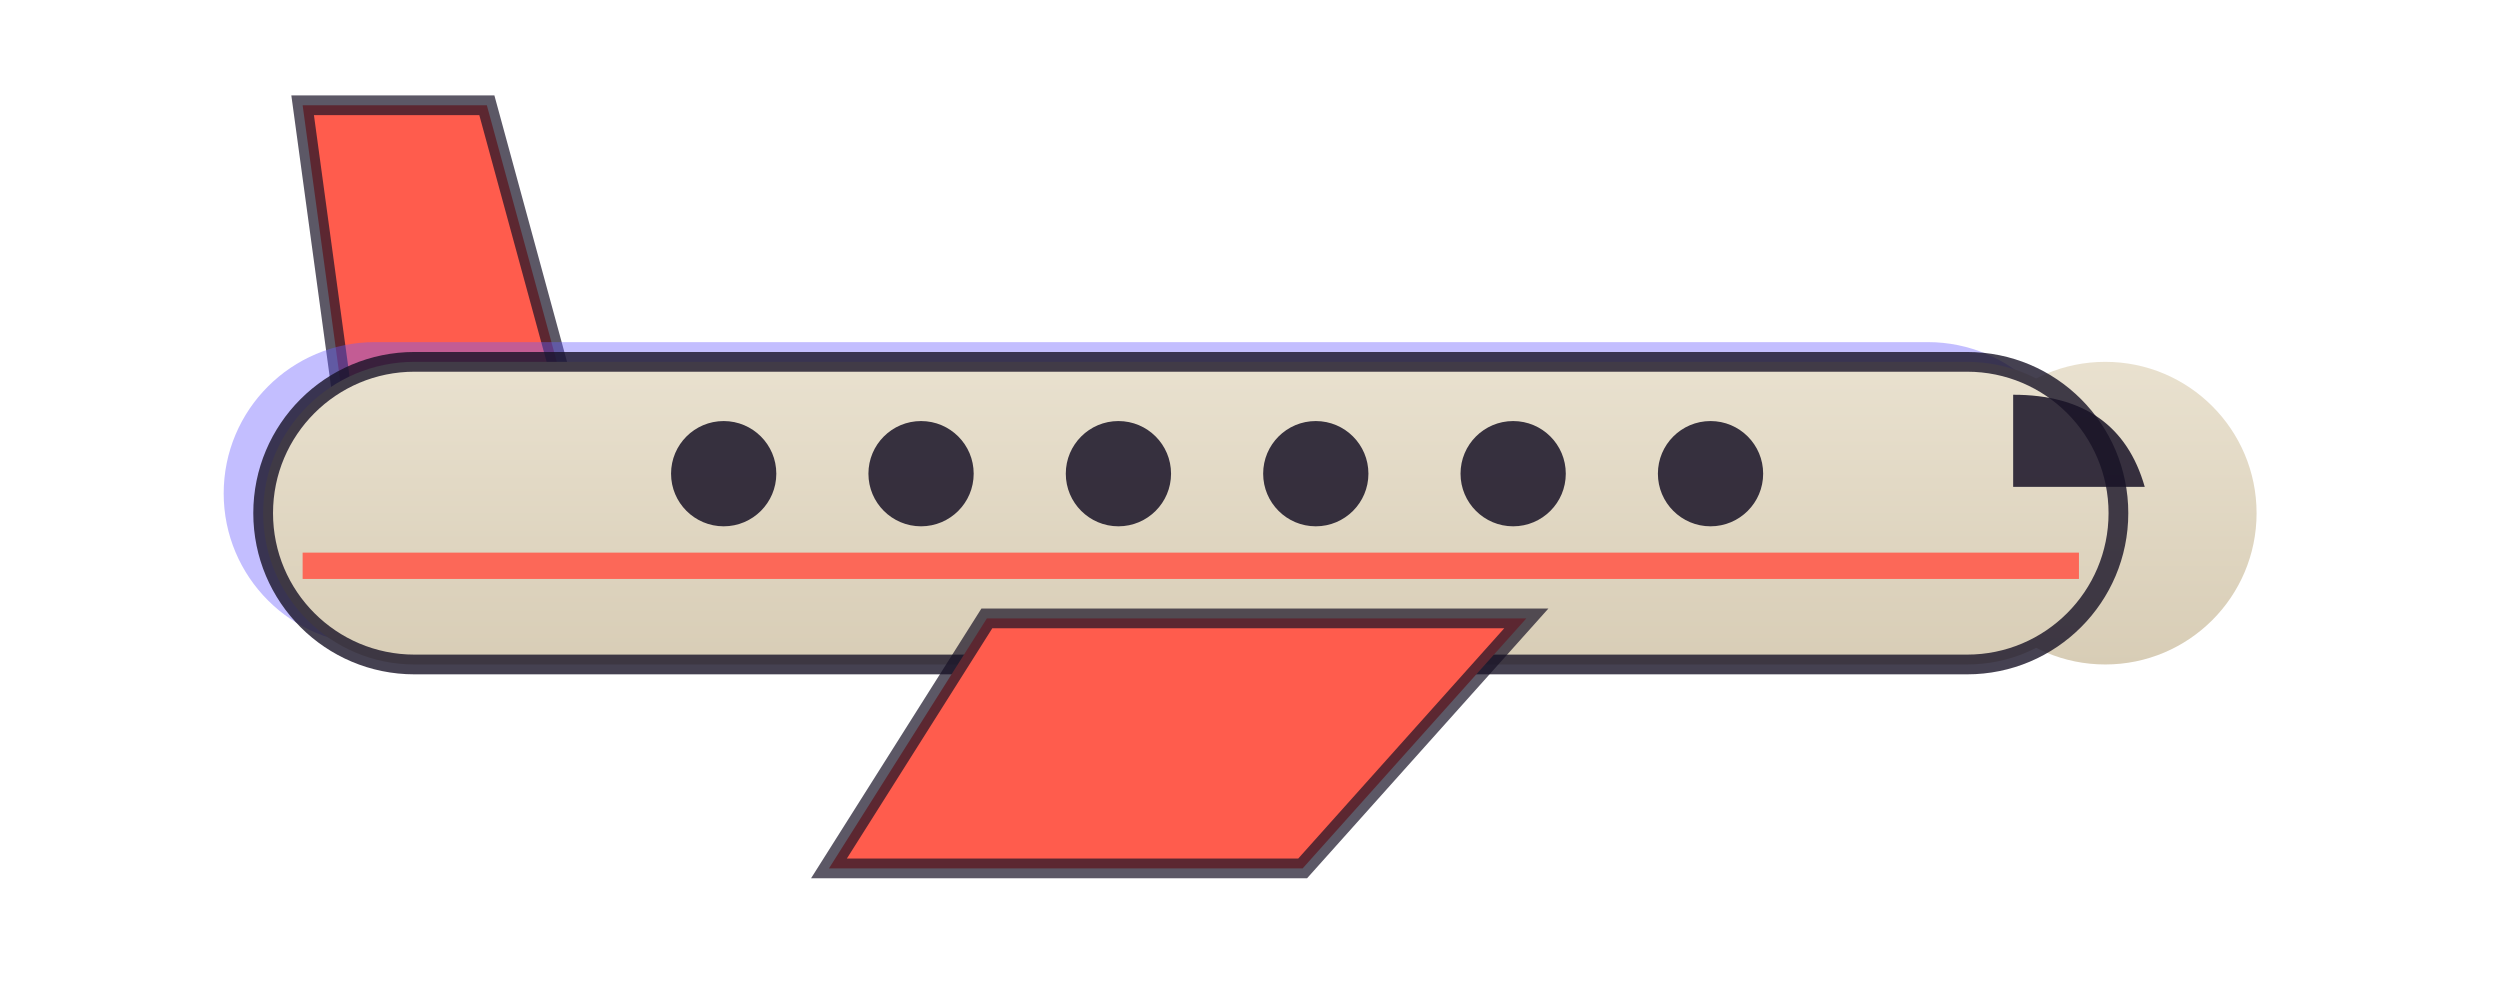
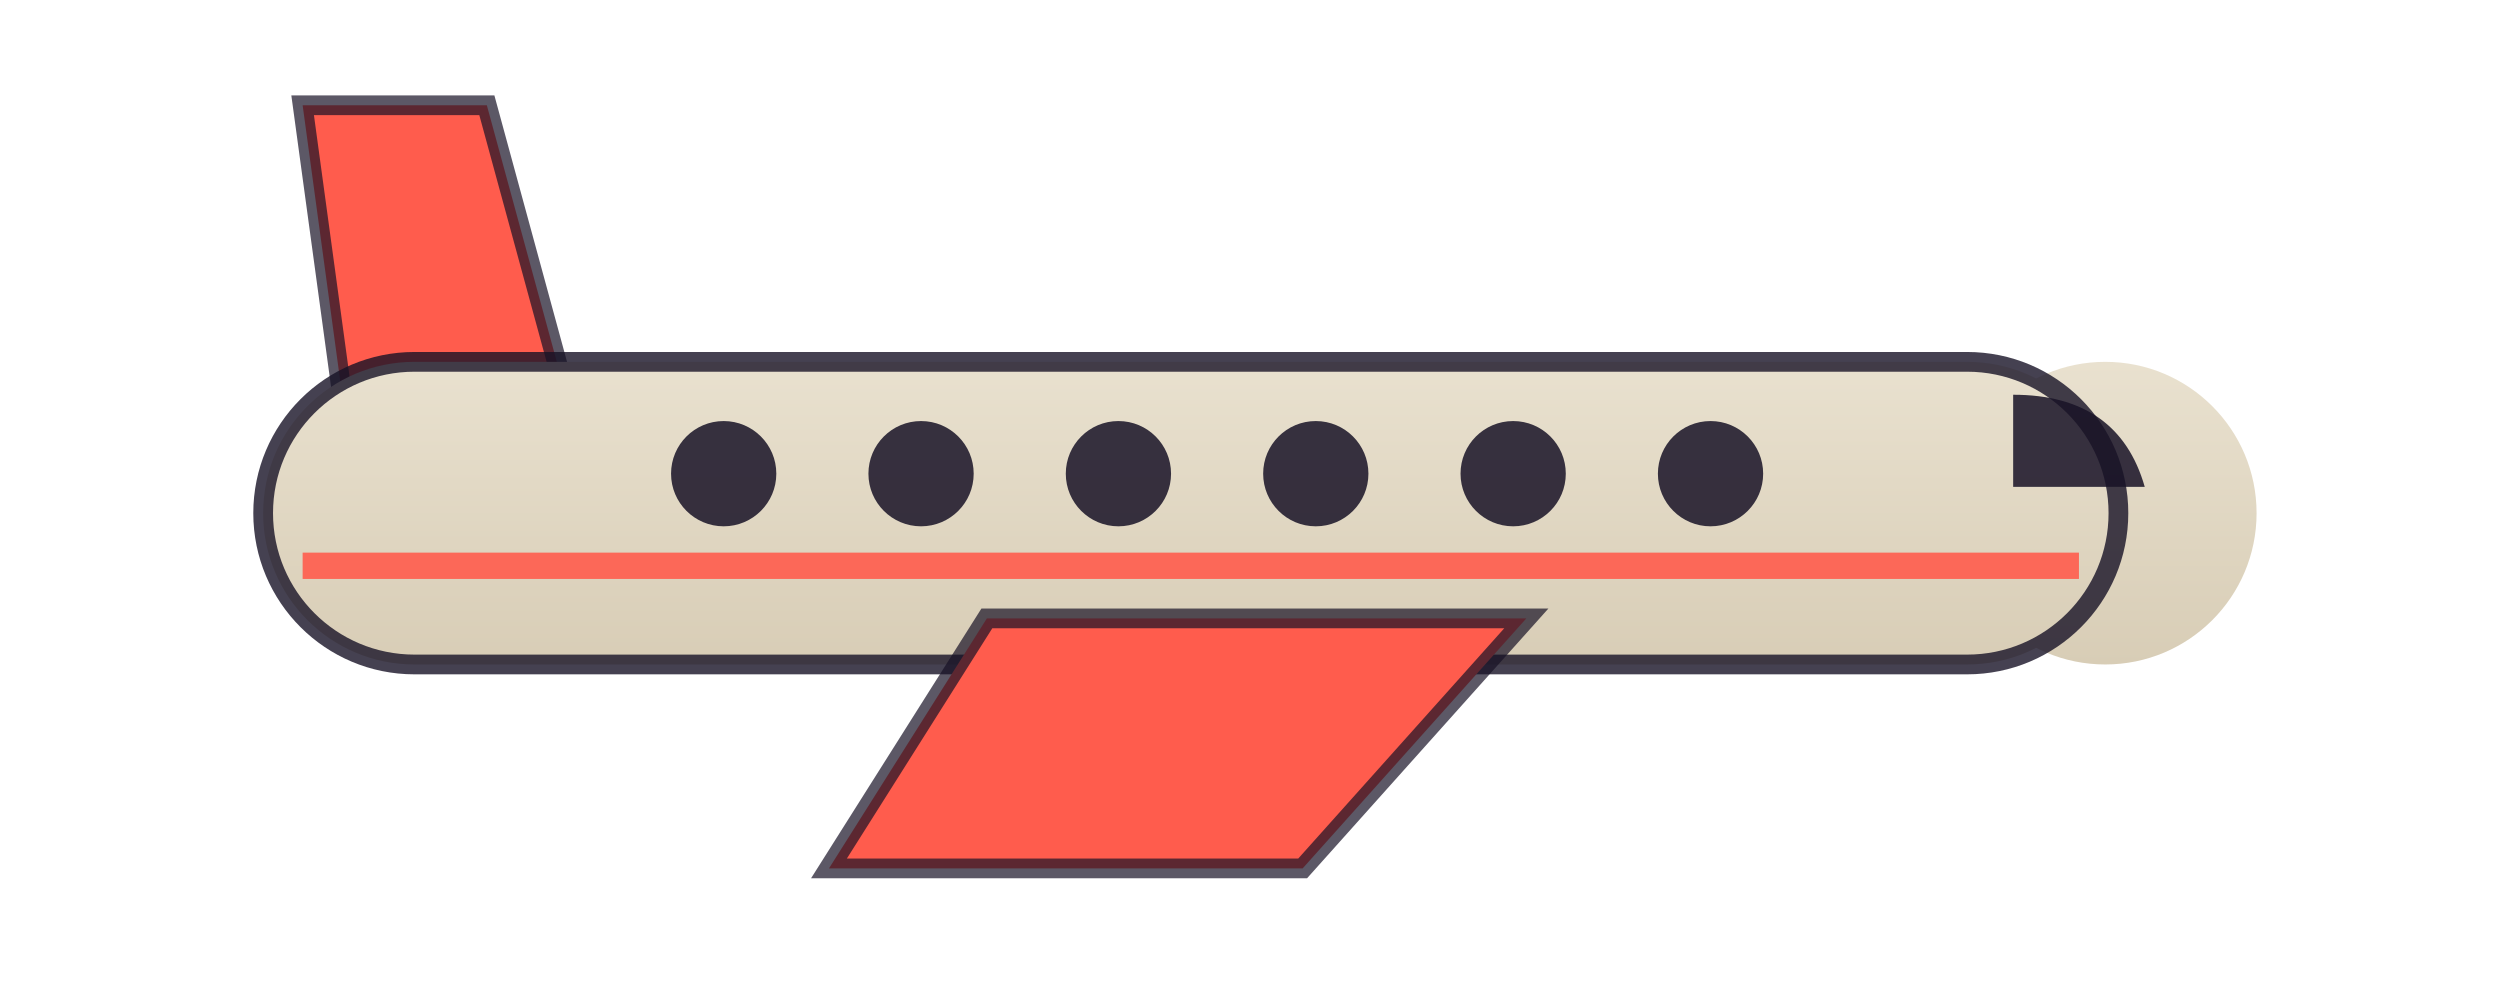
<svg xmlns="http://www.w3.org/2000/svg" width="380" height="150" viewBox="0 0 380 150">
  <defs>
    <linearGradient id="fus" x1="0" y1="0" x2="0" y2="1">
      <stop offset="0" stop-color="#e9e1cf" stop-opacity="1" />
      <stop offset="1" stop-color="#d8cdb6" stop-opacity="1" />
    </linearGradient>
  </defs>
  <polygon points="52,60 86,60 74,16 46,16" fill="#ff5c4d" stroke="#171226" stroke-opacity="0.7" stroke-width="3" />
-   <rect x="34" y="52" width="282" height="46" rx="23" fill="#6a5cff" opacity="0.4" />
  <rect x="40" y="55" width="282" height="46" rx="23" fill="url(#fus)" />
  <circle cx="320" cy="78" r="23" fill="url(#fus)" />
  <rect x="40" y="55" width="282" height="46" rx="23" fill="none" stroke="#171226" stroke-opacity="0.8" stroke-width="3" />
  <polygon points="150,94 232,94 198,132 126,132" fill="#ff5c4d" stroke="#171226" stroke-opacity="0.7" stroke-width="3" />
  <path d="M306 60 Q322 60 326 74 L306 74 Z" fill="#171226" opacity="0.85" />
  <circle cx="110" cy="72" r="8" fill="#171226" opacity="0.85" />
  <circle cx="140" cy="72" r="8" fill="#171226" opacity="0.85" />
  <circle cx="170" cy="72" r="8" fill="#171226" opacity="0.85" />
  <circle cx="200" cy="72" r="8" fill="#171226" opacity="0.85" />
  <circle cx="230" cy="72" r="8" fill="#171226" opacity="0.85" />
  <circle cx="260" cy="72" r="8" fill="#171226" opacity="0.85" />
  <line x1="46" y1="86" x2="316" y2="86" stroke="#ff5c4d" stroke-opacity="0.9" stroke-width="4" />
</svg>
